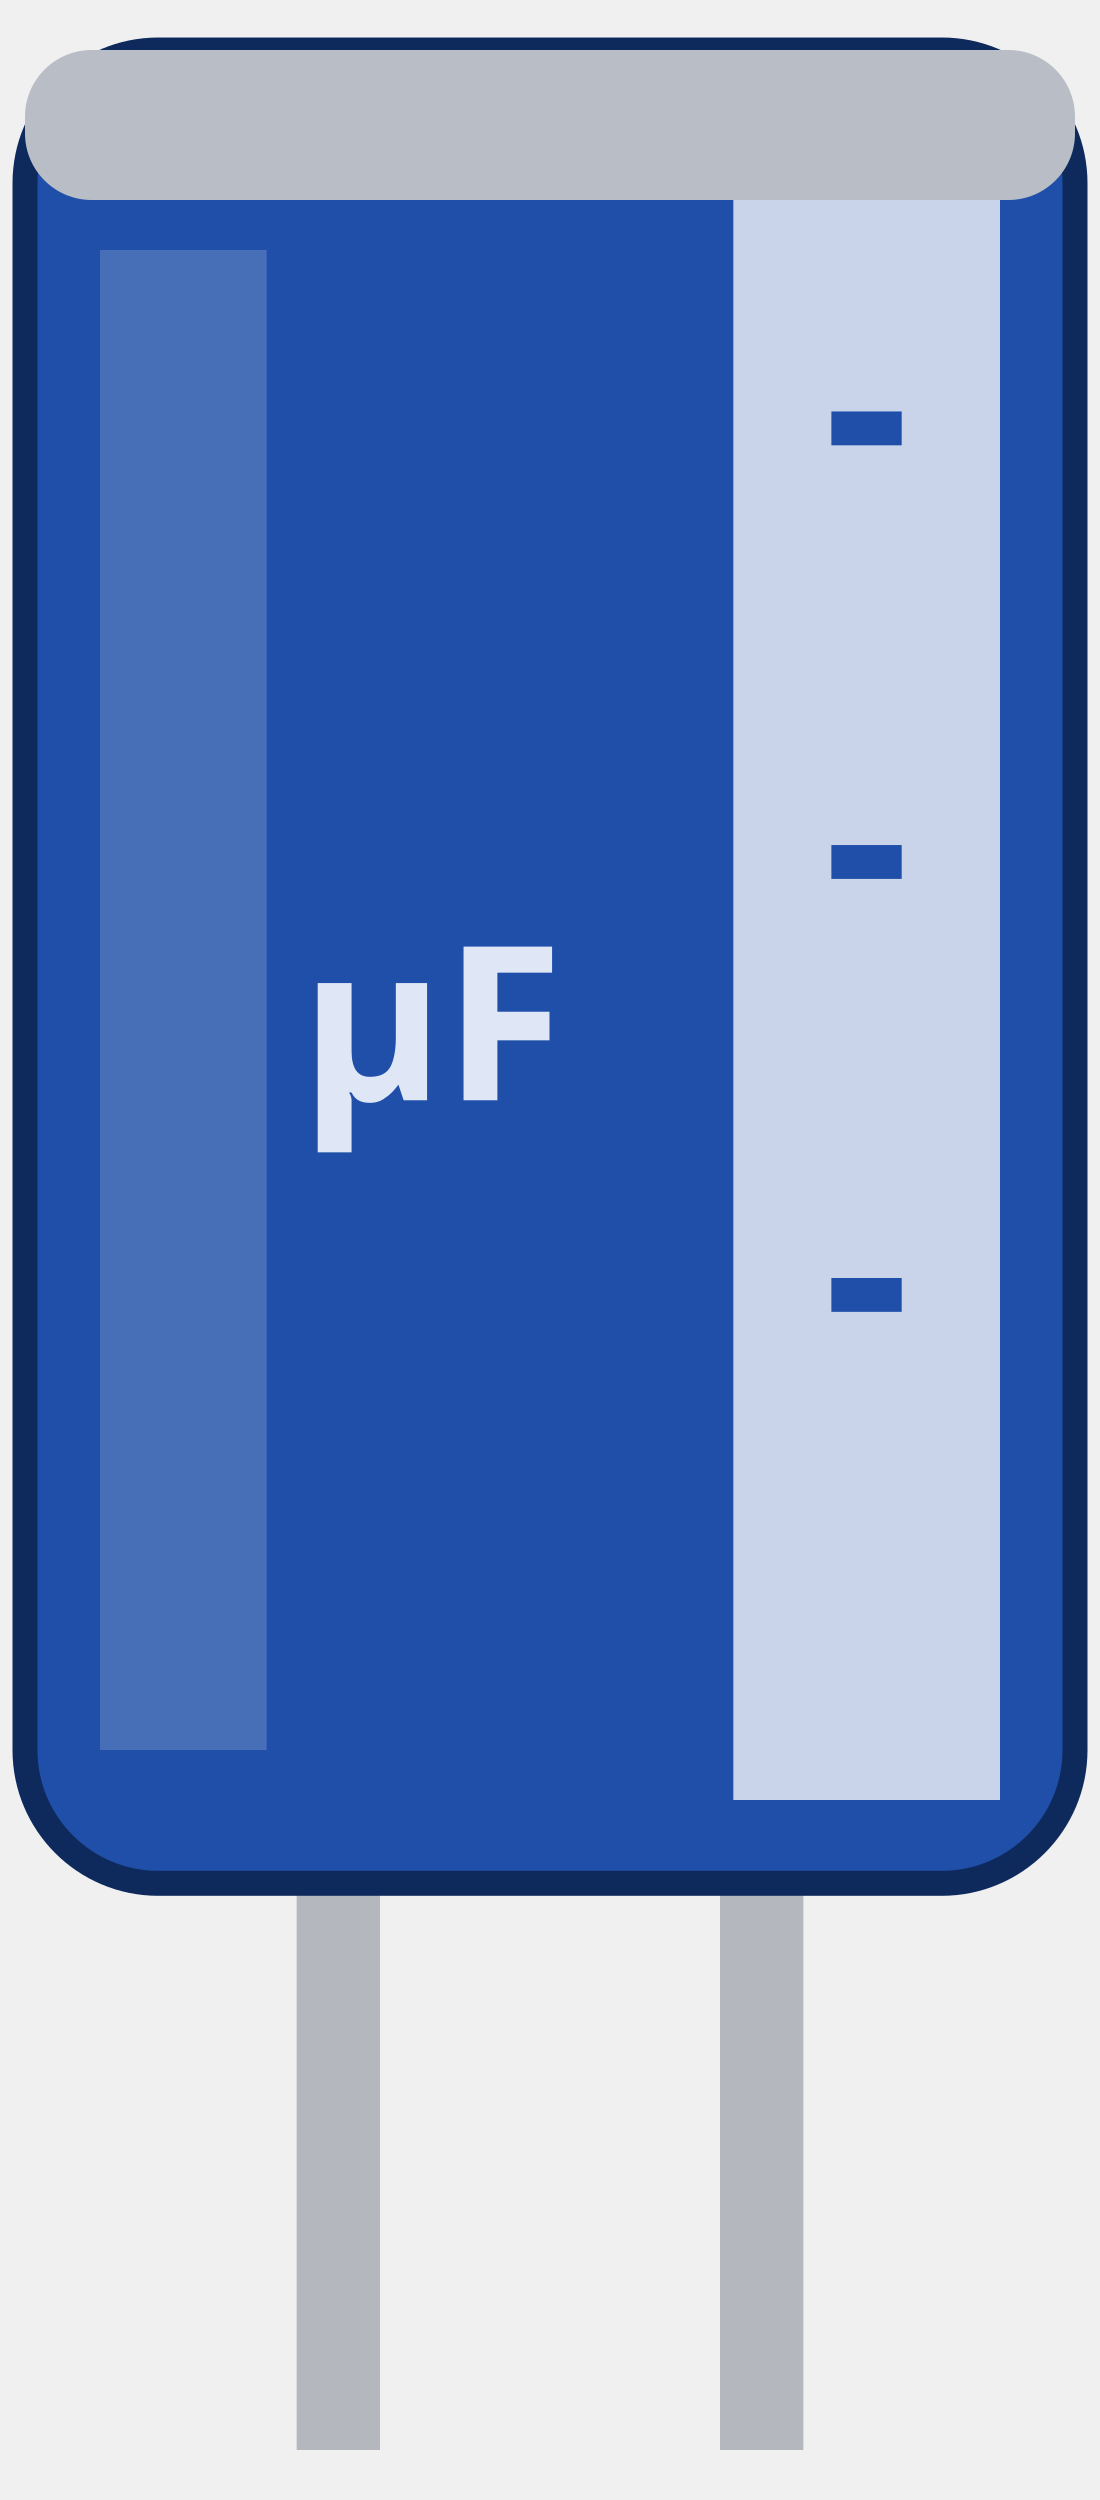
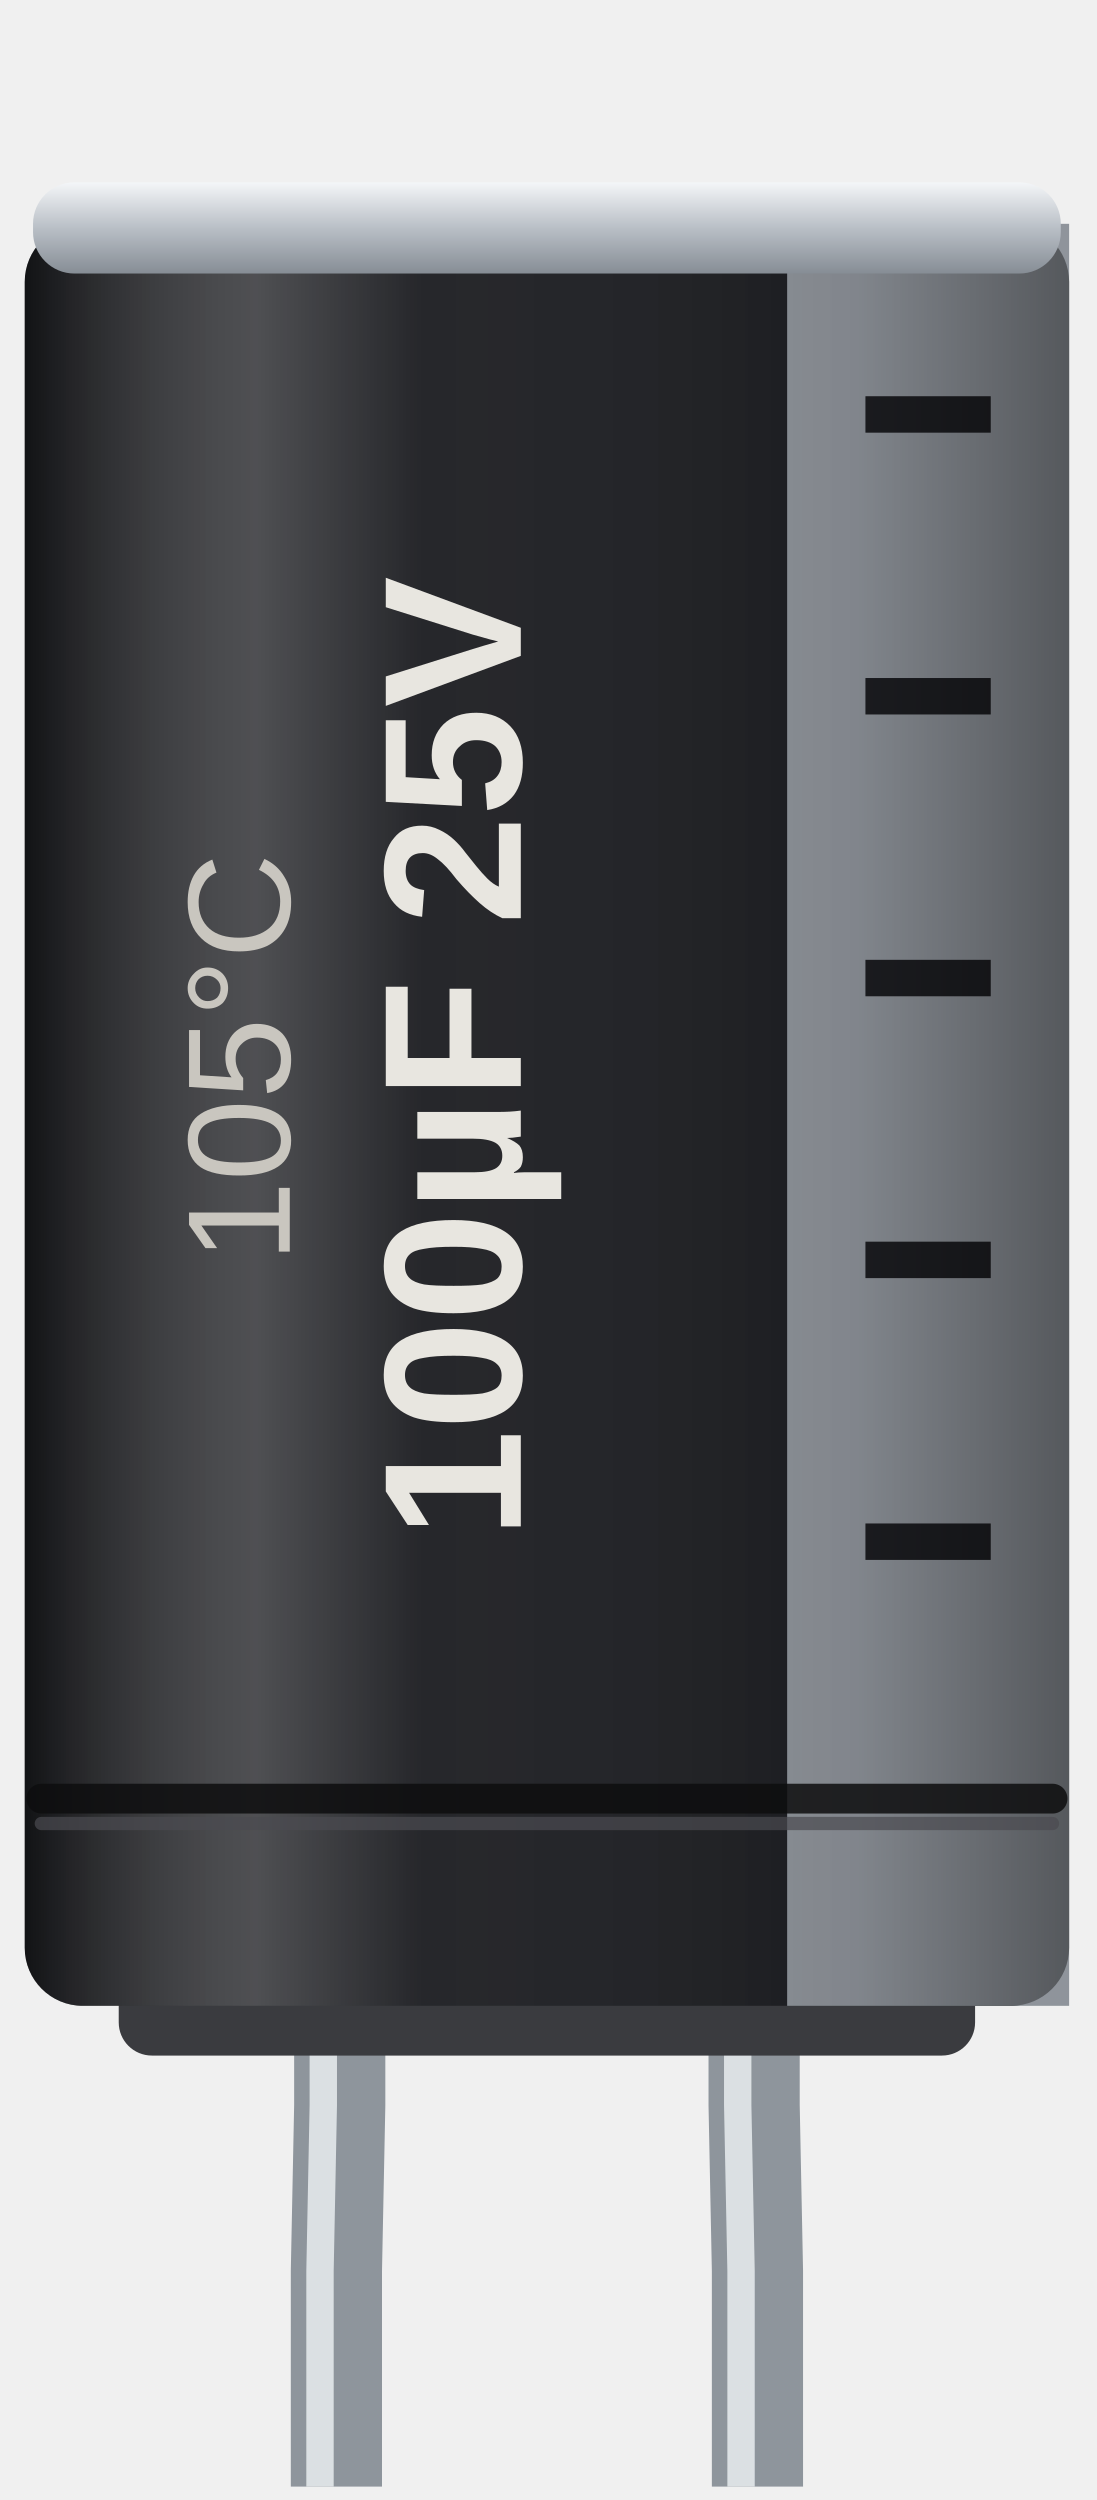
- <svg xmlns="http://www.w3.org/2000/svg" version="1.1" width="6.6mm" height="15.0mm" viewBox="0 0 6.6 15.0">
-   <rect x="1.78" y="11.00" width="0.5" height="3.70" fill="#b4b8be" />
-   <rect x="4.32" y="11.00" width="0.5" height="3.70" fill="#b4b8be" />
-   <rect x="0.15" y="0.3" width="6.3" height="11.0" rx="0.8" fill="#1f4fa8" stroke="#0e2a5c" stroke-width="0.15" />
-   <rect x="0.15" y="0.3" width="6.3" height="0.9" rx="0.4" fill="#b9bec6" />
-   <rect x="4.4" y="1.2" width="1.6" height="9.6" fill="#c9d4ea" />
-   <rect x="0.6" y="1.5" width="1.0" height="9.0" fill="#ffffff" opacity="0.18" />
-   <text x="5.20" y="3.00" fill="#1f4fa8" font-size="1.6px" text-anchor="middle" font-family="Verdana" font-weight="bold">-</text>
-   <text x="5.20" y="5.60" fill="#1f4fa8" font-size="1.6px" text-anchor="middle" font-family="Verdana" font-weight="bold">-</text>
-   <text x="5.20" y="8.20" fill="#1f4fa8" font-size="1.6px" text-anchor="middle" font-family="Verdana" font-weight="bold">-</text>
-   <text x="2.60" y="6.60" fill="#dfe7f7" font-size="1.3px" text-anchor="middle" font-family="Verdana" font-weight="bold">µF</text>
+ <svg xmlns="http://www.w3.org/2000/svg" version="1.1" width="25px" height="57px" viewBox="0 0 25 57">
+   <defs>
+     <linearGradient id="luz" x1="0" y1="0" x2="0" y2="1">
+       <stop offset="0" stop-color="#ffffff" stop-opacity="0.16" />
+       <stop offset="0.45" stop-color="#ffffff" stop-opacity="0" />
+       <stop offset="1" stop-color="#000000" stop-opacity="0.22" />
+     </linearGradient>
+     <linearGradient id="metal" x1="0" y1="0" x2="0" y2="1">
+       <stop offset="0" stop-color="#f4f6f8" />
+       <stop offset="0.5" stop-color="#b9bfc6" />
+       <stop offset="1" stop-color="#868d95" />
+     </linearGradient>
+     <linearGradient id="metal-h" x1="0" y1="0" x2="1" y2="0">
+       <stop offset="0" stop-color="#8a9199" />
+       <stop offset="0.35" stop-color="#eef1f4" />
+       <stop offset="0.7" stop-color="#b3b9c0" />
+       <stop offset="1" stop-color="#7c838b" />
+     </linearGradient>
+     <radialGradient id="lata" cx="0.4" cy="0.38" r="0.66">
+       <stop offset="0" stop-color="#f6f8fa" />
+       <stop offset="0.6" stop-color="#c3c9cf" />
+       <stop offset="1" stop-color="#8c939b" />
+     </radialGradient>
+     <linearGradient id="plastico" x1="0" y1="0" x2="0" y2="1">
+       <stop offset="0" stop-color="#3a3c40" />
+       <stop offset="1" stop-color="#16171a" />
+     </linearGradient>
+     <linearGradient id="ouro" x1="0" y1="0" x2="0" y2="1">
+       <stop offset="0" stop-color="#f4dc8c" />
+       <stop offset="1" stop-color="#b88a2c" />
+     </linearGradient>
+     <linearGradient id="cilindro" x1="0" y1="0" x2="0" y2="1">
+       <stop offset="0" stop-color="#000000" stop-opacity="0.28" />
+       <stop offset="0.28" stop-color="#ffffff" stop-opacity="0.22" />
+       <stop offset="0.42" stop-color="#ffffff" stop-opacity="0.05" />
+       <stop offset="0.75" stop-color="#000000" stop-opacity="0.08" />
+       <stop offset="1" stop-color="#000000" stop-opacity="0.35" />
+     </linearGradient>
+     <linearGradient id="cilindro-v" x1="0" y1="0" x2="1" y2="0">
+       <stop offset="0" stop-color="#000000" stop-opacity="0.35" />
+       <stop offset="0.22" stop-color="#ffffff" stop-opacity="0.22" />
+       <stop offset="0.38" stop-color="#ffffff" stop-opacity="0.04" />
+       <stop offset="0.8" stop-color="#000000" stop-opacity="0.1" />
+       <stop offset="1" stop-color="#000000" stop-opacity="0.4" />
+     </linearGradient>
+     <radialGradient id="disco" cx="0.38" cy="0.32" r="0.75">
+       <stop offset="0" stop-color="#ffffff" stop-opacity="0.35" />
+       <stop offset="0.45" stop-color="#ffffff" stop-opacity="0" />
+       <stop offset="1" stop-color="#000000" stop-opacity="0.3" />
+     </radialGradient>
+     <linearGradient id="cobre" x1="0" y1="0" x2="1" y2="0">
+       <stop offset="0" stop-color="#6e3b14" />
+       <stop offset="0.25" stop-color="#d98c4a" />
+       <stop offset="0.45" stop-color="#f0b27a" />
+       <stop offset="0.75" stop-color="#b8692e" />
+       <stop offset="1" stop-color="#5e3110" />
+     </linearGradient>
+     <linearGradient id="ferrite" x1="0" y1="0" x2="1" y2="0">
+       <stop offset="0" stop-color="#1c1d20" />
+       <stop offset="0.3" stop-color="#55575c" />
+       <stop offset="0.6" stop-color="#3a3c40" />
+       <stop offset="1" stop-color="#16171a" />
+     </linearGradient>
+     <linearGradient id="vidro" x1="0" y1="0" x2="0" y2="1">
+       <stop offset="0" stop-color="#d6e4ec" stop-opacity="0.5" />
+       <stop offset="0.25" stop-color="#ffffff" stop-opacity="0.3" />
+       <stop offset="0.55" stop-color="#dfe9ef" stop-opacity="0.08" />
+       <stop offset="1" stop-color="#9fb4c0" stop-opacity="0.4" />
+     </linearGradient>
+   </defs>
+   <path d="M7.746 44.977 L7.746 48.001 L7.67 51.78 L7.67 56.694" fill="none" stroke="#8e959c" stroke-width="2.079" stroke-linecap="butt" />
+   <path d="M7.371 44.977 L7.371 48.001 L7.296 51.78 L7.296 56.694" fill="none" stroke="#e9edf0" stroke-width="0.624" stroke-linecap="butt" stroke-opacity="0.85" />
+   <path d="M17.194 44.977 L17.194 48.001 L17.27 51.78 L17.27 56.694" fill="none" stroke="#8e959c" stroke-width="2.079" stroke-linecap="butt" />
+   <path d="M16.82 44.977 L16.82 48.001 L16.896 51.78 L16.896 56.694" fill="none" stroke="#e9edf0" stroke-width="0.624" stroke-linecap="butt" stroke-opacity="0.85" />
+   <rect x="2.707" y="44.977" width="19.525" height="1.89" rx="0.756" fill="#3a3b3f" />
+   <rect x="0.564" y="5.103" width="23.811" height="40.63" rx="1.323" fill="#1d1e22" />
+   <rect x="17.947" y="5.103" width="6.429" height="40.63" fill="#8f949b" />
+   <rect x="19.732" y="9.034" width="2.857" height="0.831" fill="#1d1e22" />
+   <rect x="19.732" y="15.459" width="2.857" height="0.831" fill="#1d1e22" />
+   <rect x="19.732" y="21.884" width="2.857" height="0.831" fill="#1d1e22" />
+   <rect x="19.732" y="28.31" width="2.857" height="0.831" fill="#1d1e22" />
+   <rect x="19.732" y="34.735" width="2.857" height="0.831" fill="#1d1e22" />
+   <rect x="0.564" y="5.103" width="23.811" height="40.63" rx="1.323" fill="url(#cilindro-v)" />
+   <rect x="0.753" y="4.158" width="23.433" height="2.079" rx="0.945" fill="url(#metal)" />
+   <path d="M0.942 41.009 L23.998 41.009" fill="none" stroke="#0d0d0f" stroke-width="0.68" stroke-linecap="round" stroke-opacity="0.85" />
+   <path d="M0.942 41.576 L23.998 41.576" fill="none" stroke="#4a4b50" stroke-width="0.302" stroke-linecap="round" stroke-opacity="0.7" />
+   <text transform="translate(10.089 24.114) rotate(-90)" x="0" y="1.786" font-family="Arial" font-weight="bold" font-size="4.465" fill="#e8e6e0" text-anchor="middle">100µF 25V</text>
+   <text transform="translate(5.267 24.114) rotate(-90)" x="0" y="1.339" font-family="Arial" font-weight="normal" font-size="3.348" fill="#c9c6bf" text-anchor="middle">105°C</text>
</svg>
